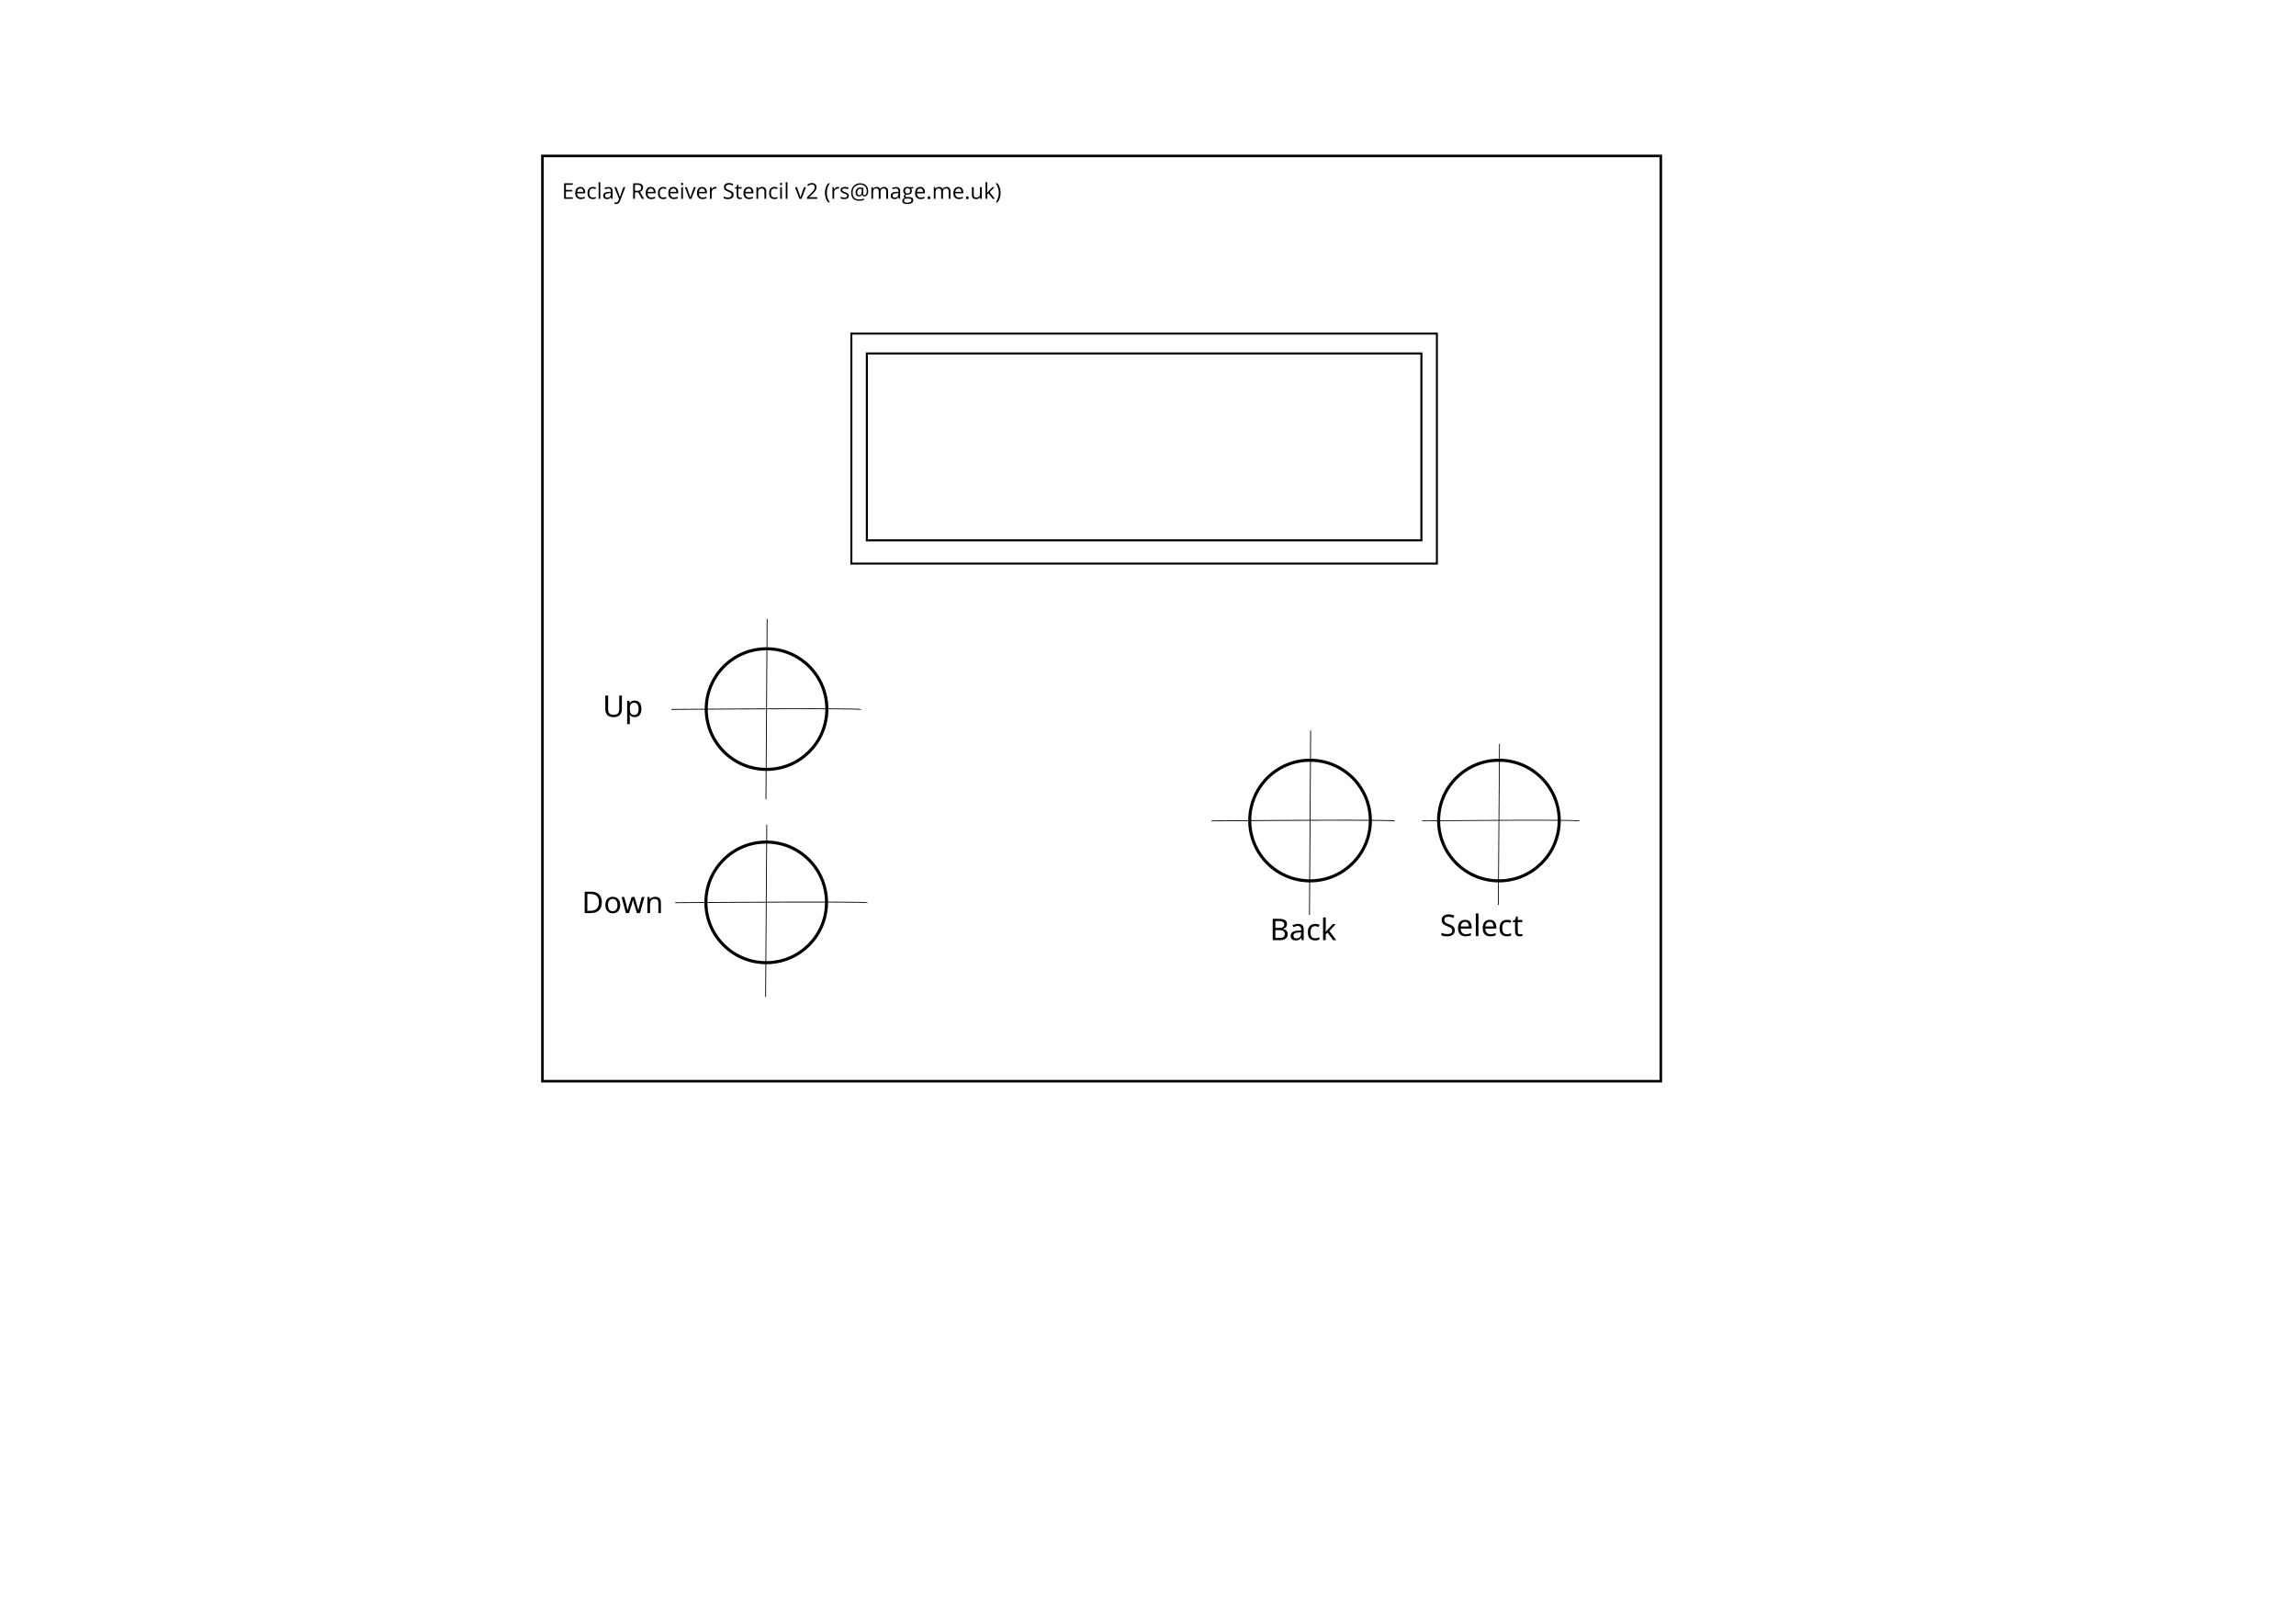
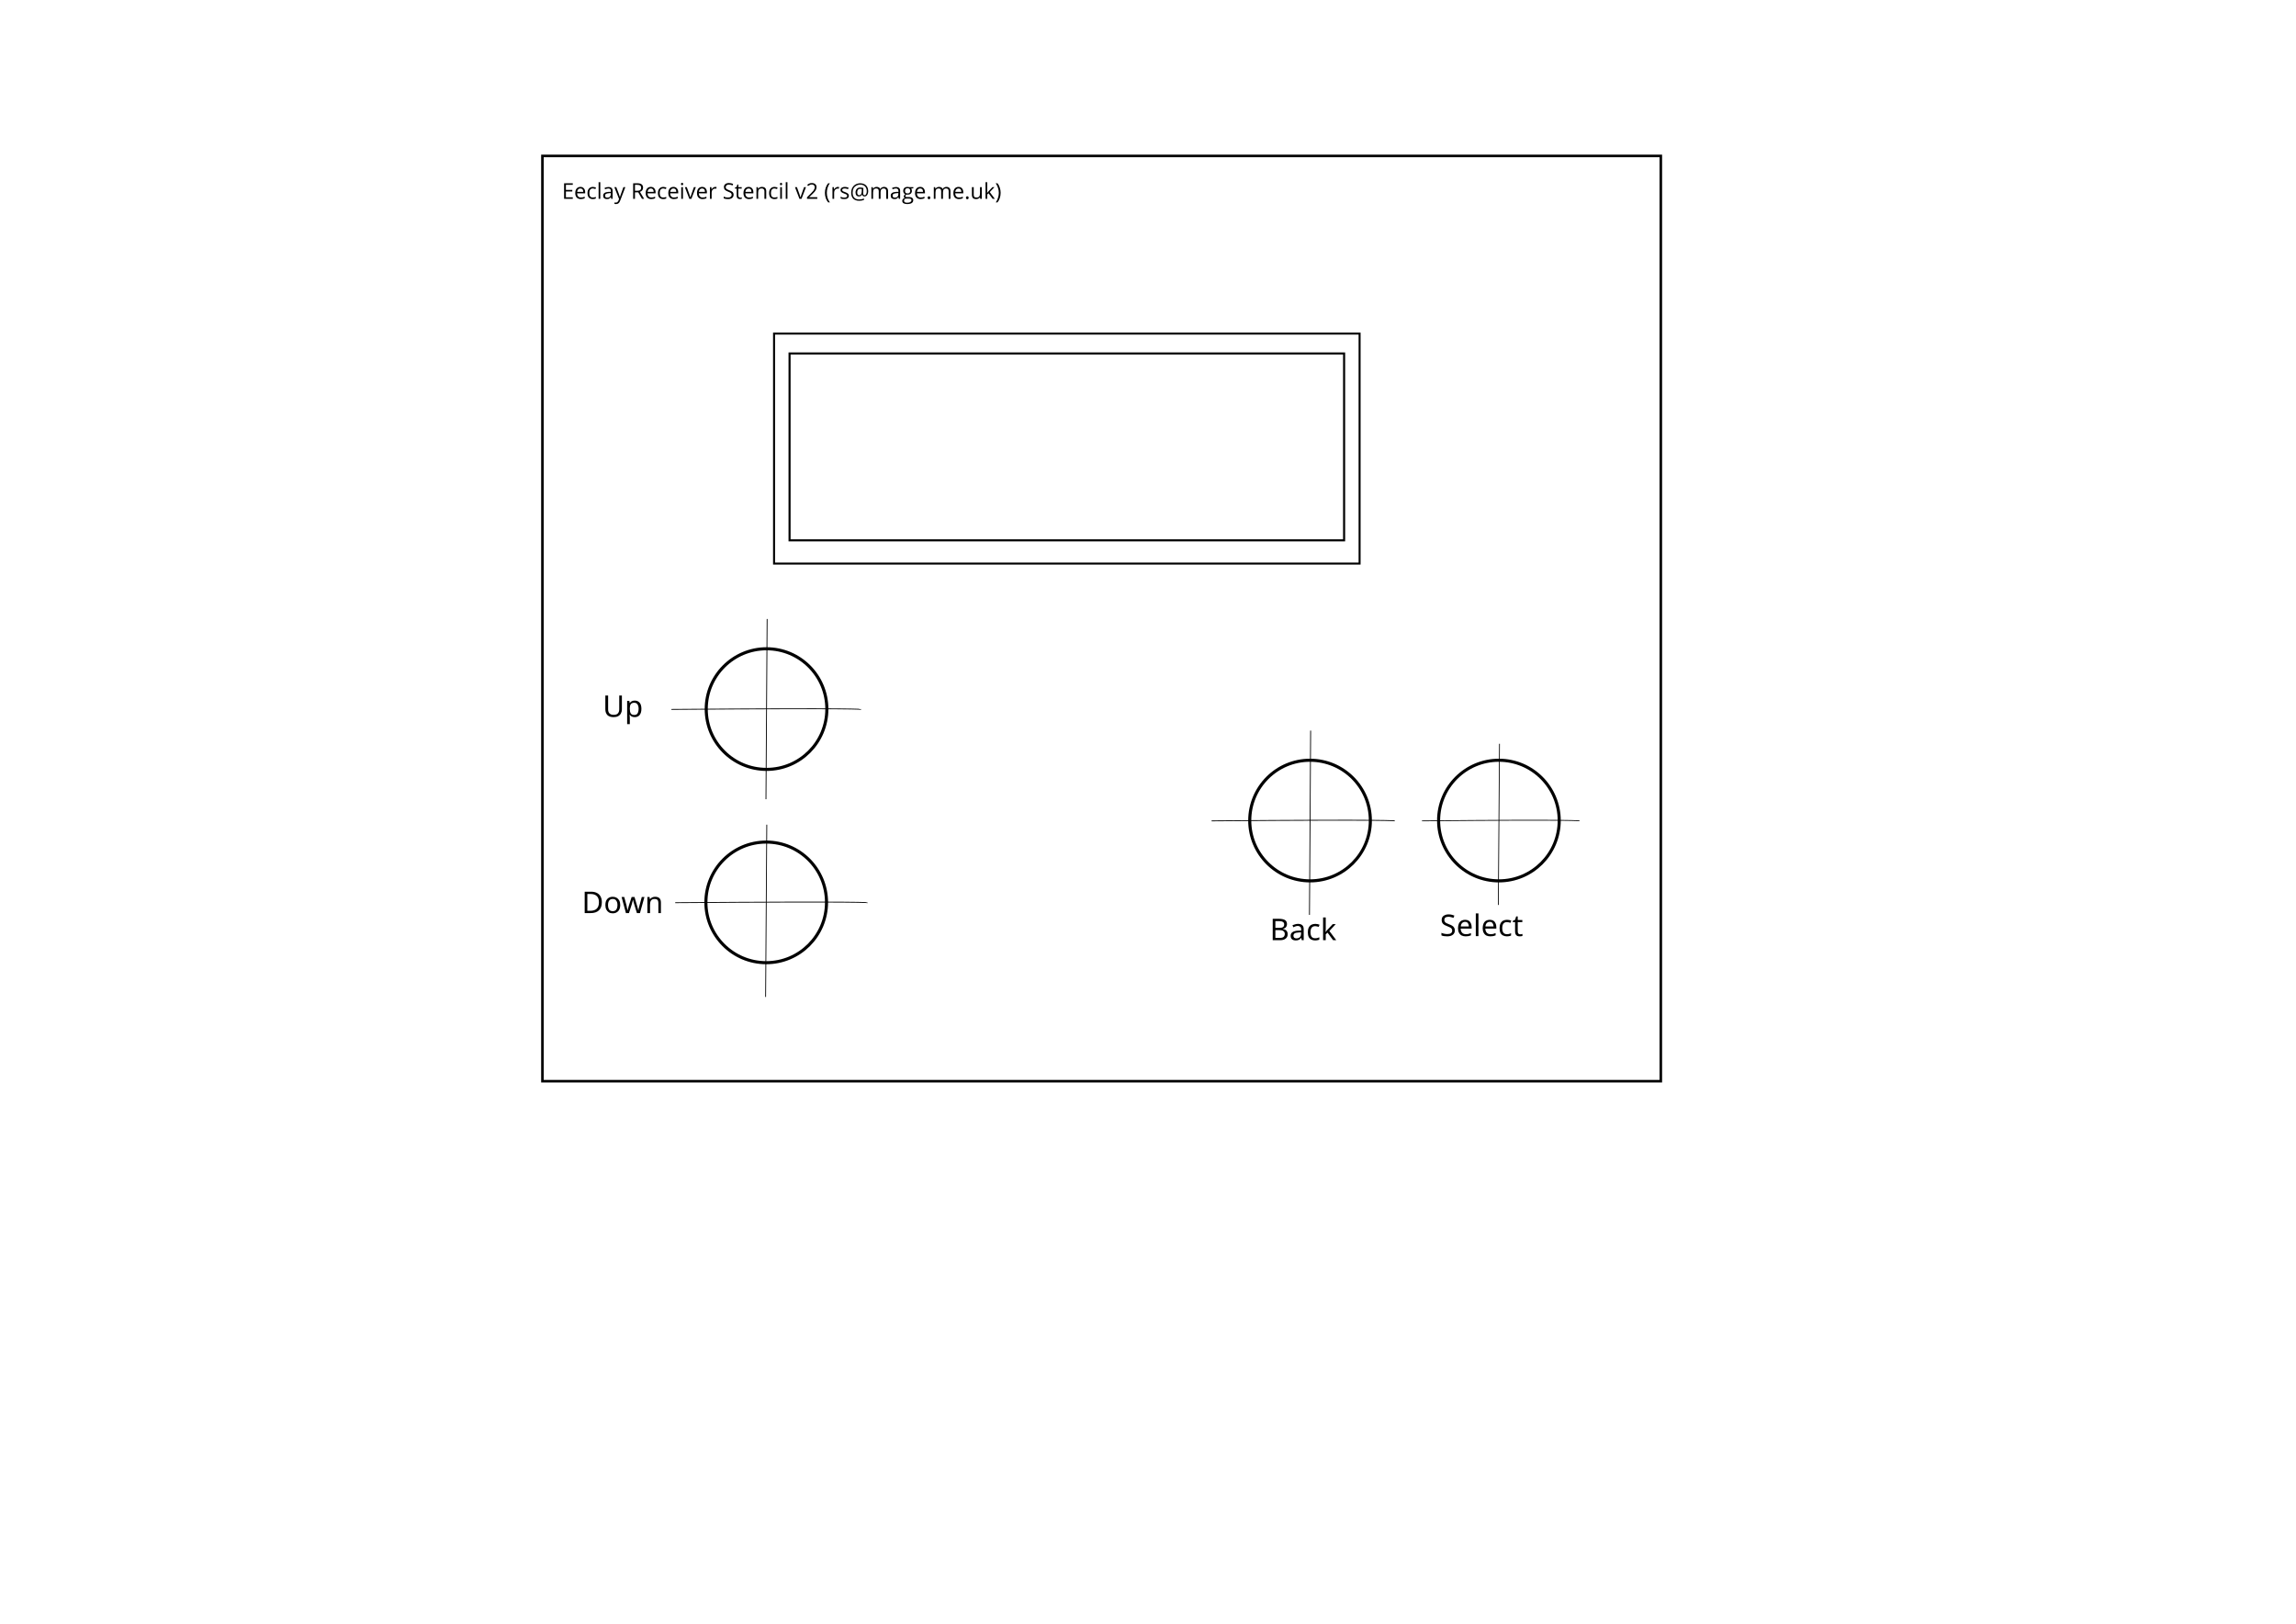
<svg xmlns="http://www.w3.org/2000/svg" width="297mm" height="210mm" viewBox="0 0 297 210" version="1.1" id="svg38">
  <defs id="defs32" />
  <g id="layer1" transform="translate(0,-87)">
    <rect id="rect40" width="144.669" height="119.669" x="70.166" y="107.166" style="fill:none;fill-opacity:1;stroke:#000000;stroke-width:0.331;stroke-miterlimit:4;stroke-dasharray:none;stroke-opacity:1" />
-     <rect style="fill:none;fill-opacity:1;stroke:#000000;stroke-width:0.266;stroke-miterlimit:4;stroke-dasharray:none;stroke-opacity:1" id="rect869" width="71.734" height="24.169" x="112.133" y="132.715" />
+     <rect style="fill:none;fill-opacity:1;stroke:#000000;stroke-width:0.266;stroke-miterlimit:4;stroke-dasharray:none;stroke-opacity:1" id="rect869" width="71.734" height="24.169" x="102.133" y="132.715" />
    <circle style="fill:none;fill-opacity:1;stroke:#000000;stroke-width:0.398;stroke-miterlimit:4;stroke-dasharray:none;stroke-opacity:1" id="path4566" cx="99.113" cy="203.708" r="7.801" />
    <circle style="fill:none;fill-opacity:1;stroke:#000000;stroke-width:0.398;stroke-miterlimit:4;stroke-dasharray:none;stroke-opacity:1" id="path4566-7" cx="99.157" cy="178.708" r="7.801" />
    <circle style="fill:none;fill-opacity:1;stroke:#000000;stroke-width:0.398;stroke-miterlimit:4;stroke-dasharray:none;stroke-opacity:1" id="path4566-7-9" cx="169.462" cy="193.125" r="7.801" />
    <circle style="fill:none;fill-opacity:1;stroke:#000000;stroke-width:0.398;stroke-miterlimit:4;stroke-dasharray:none;stroke-opacity:1" id="path4566-7-9-2" cx="193.892" cy="193.125" r="7.801" />
    <text xml:space="preserve" style="font-style:normal;font-weight:normal;font-size:10.583px;line-height:1.25;font-family:sans-serif;letter-spacing:0px;word-spacing:0px;fill:#000000;fill-opacity:1;stroke:none;stroke-width:0.265" x="77.959" y="179.719" id="text4702">
      <tspan id="tspan4700" x="77.959" y="179.719" style="font-style:normal;font-variant:normal;font-weight:normal;font-stretch:normal;font-size:3.881px;font-family:sans-serif;-inkscape-font-specification:sans-serif;stroke-width:0.265">Up</tspan>
    </text>
    <text xml:space="preserve" style="font-style:normal;font-weight:normal;font-size:10.583px;line-height:1.25;font-family:sans-serif;letter-spacing:0px;word-spacing:0px;fill:#000000;fill-opacity:1;stroke:none;stroke-width:0.265" x="75.258" y="205.095" id="text4706">
      <tspan id="tspan4704" x="75.258" y="205.095" style="font-size:3.881px;stroke-width:0.265">Down</tspan>
    </text>
    <text xml:space="preserve" style="font-style:normal;font-weight:normal;font-size:10.583px;line-height:1.25;font-family:sans-serif;letter-spacing:0px;word-spacing:0px;fill:#000000;fill-opacity:1;stroke:none;stroke-width:0.265" x="164.257" y="208.599" id="text4710-7">
      <tspan id="tspan4708-4" x="164.257" y="208.599" style="font-size:3.881px;stroke-width:0.265">Back</tspan>
    </text>
    <text xml:space="preserve" style="font-style:normal;font-weight:normal;font-size:10.583px;line-height:1.25;font-family:sans-serif;letter-spacing:0px;word-spacing:0px;fill:#000000;fill-opacity:1;stroke:none;stroke-width:0.265" x="186.252" y="208.07" id="text4710-6">
      <tspan id="tspan4708-0" x="186.252" y="208.07" style="font-size:3.881px;stroke-width:0.265">Select</tspan>
      <tspan x="186.252" y="221.299" style="font-size:3.881px;stroke-width:0.265" id="tspan4754" />
    </text>
    <path style="fill:none;stroke:#000000;stroke-width:0.108;stroke-linecap:butt;stroke-linejoin:miter;stroke-miterlimit:4;stroke-dasharray:none;stroke-opacity:1" d="m 86.848,178.749 c 24.565,-0.184 24.565,0 24.565,0" id="path4914" />
    <path style="fill:none;stroke:#000000;stroke-width:0.108;stroke-linecap:butt;stroke-linejoin:miter;stroke-miterlimit:4;stroke-dasharray:none;stroke-opacity:1" d="m 99.233,167.056 c -0.151,23.305 -0.151,23.305 -0.151,23.305" id="path4916" />
    <path style="fill:none;stroke:#000000;stroke-width:0.106;stroke-linecap:butt;stroke-linejoin:miter;stroke-miterlimit:4;stroke-dasharray:none;stroke-opacity:1" d="m 99.188,193.661 c -0.151,22.279 -0.151,22.279 -0.151,22.279" id="path4916-7" />
    <path style="fill:none;stroke:#000000;stroke-width:0.109;stroke-linecap:butt;stroke-linejoin:miter;stroke-miterlimit:4;stroke-dasharray:none;stroke-opacity:1" d="m 87.346,203.749 c 24.914,-0.183 24.914,0 24.914,0" id="path4914-3" />
    <path style="fill:none;stroke:#000000;stroke-width:0.109;stroke-linecap:butt;stroke-linejoin:miter;stroke-miterlimit:4;stroke-dasharray:none;stroke-opacity:1" d="m 169.538,181.492 c -0.151,23.829 -0.151,23.829 -0.151,23.829" id="path4916-7-7-0-9" />
    <path style="fill:none;stroke:#000000;stroke-width:0.109;stroke-linecap:butt;stroke-linejoin:miter;stroke-miterlimit:4;stroke-dasharray:none;stroke-opacity:1" d="m 156.729,193.168 c 23.693,-0.194 23.693,0 23.693,0" id="path4914-3-3-1-1-9" />
    <path style="fill:none;stroke:#000000;stroke-width:0.102;stroke-linecap:butt;stroke-linejoin:miter;stroke-miterlimit:4;stroke-dasharray:none;stroke-opacity:1" d="M 193.968,183.194 C 193.816,204.039 193.816,204.039 193.816,204.039" id="path4916-7-7-0-9-0" />
    <path style="fill:none;stroke:#000000;stroke-width:0.101;stroke-linecap:butt;stroke-linejoin:miter;stroke-miterlimit:4;stroke-dasharray:none;stroke-opacity:1" d="m 183.938,193.168 c 20.379,-0.192 20.379,0 20.379,0" id="path4914-3-3-1-1-9-3" />
    <text xml:space="preserve" style="font-style:normal;font-variant:normal;font-weight:normal;font-stretch:normal;font-size:10.583px;line-height:1.25;font-family:'Open Sans';-inkscape-font-specification:'Open Sans';letter-spacing:0px;word-spacing:0px;fill:#000000;fill-opacity:1;stroke:none;stroke-width:0.265" x="72.689" y="112.72" id="text5104">
      <tspan id="tspan5102" x="72.689" y="112.72" style="font-size:2.822px;stroke-width:0.265">Eeclay Receiver Stencil v2 (rs@mage.me.uk)</tspan>
    </text>
-     <rect id="rect149" width="75.743" height="29.743" x="110.128" y="130.145" style="fill:#000000;fill-opacity:0;stroke:#000000;stroke-width:0.257;stroke-opacity:1" />
+     <rect id="rect149" width="75.743" height="29.743" x="100.128" y="130.145" style="fill:#000000;fill-opacity:0;stroke:#000000;stroke-width:0.257;stroke-opacity:1" />
  </g>
</svg>
